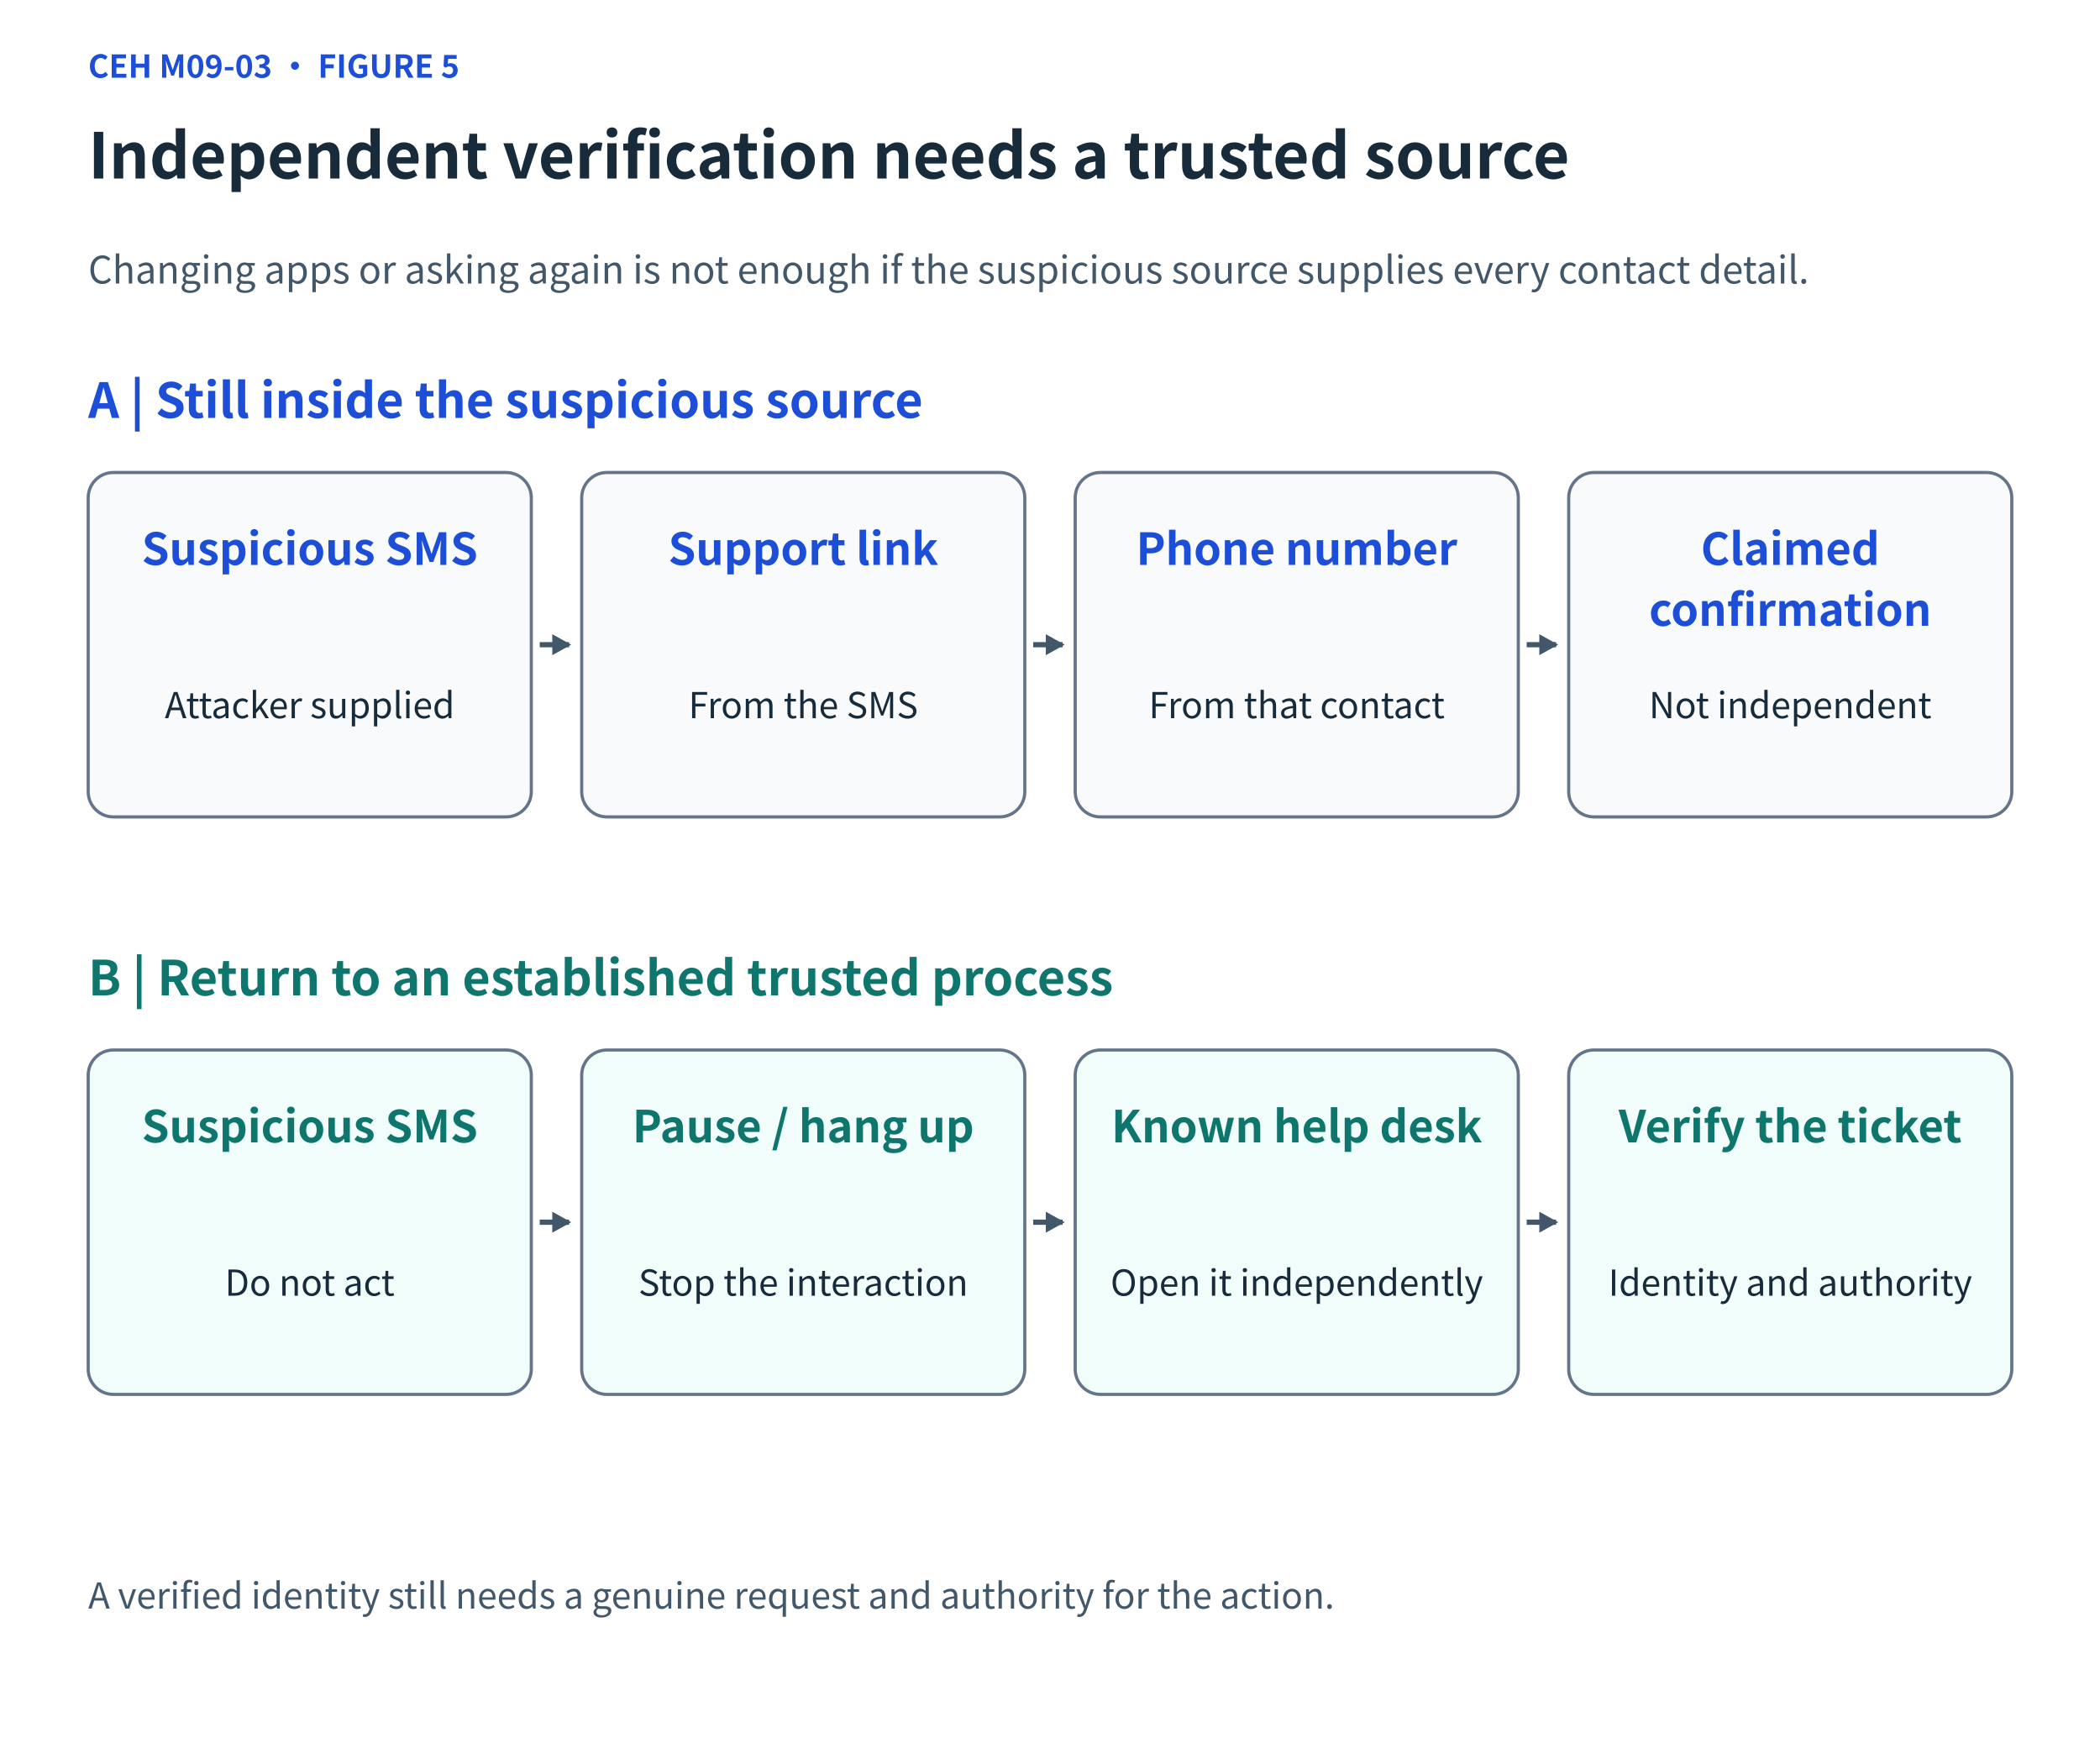
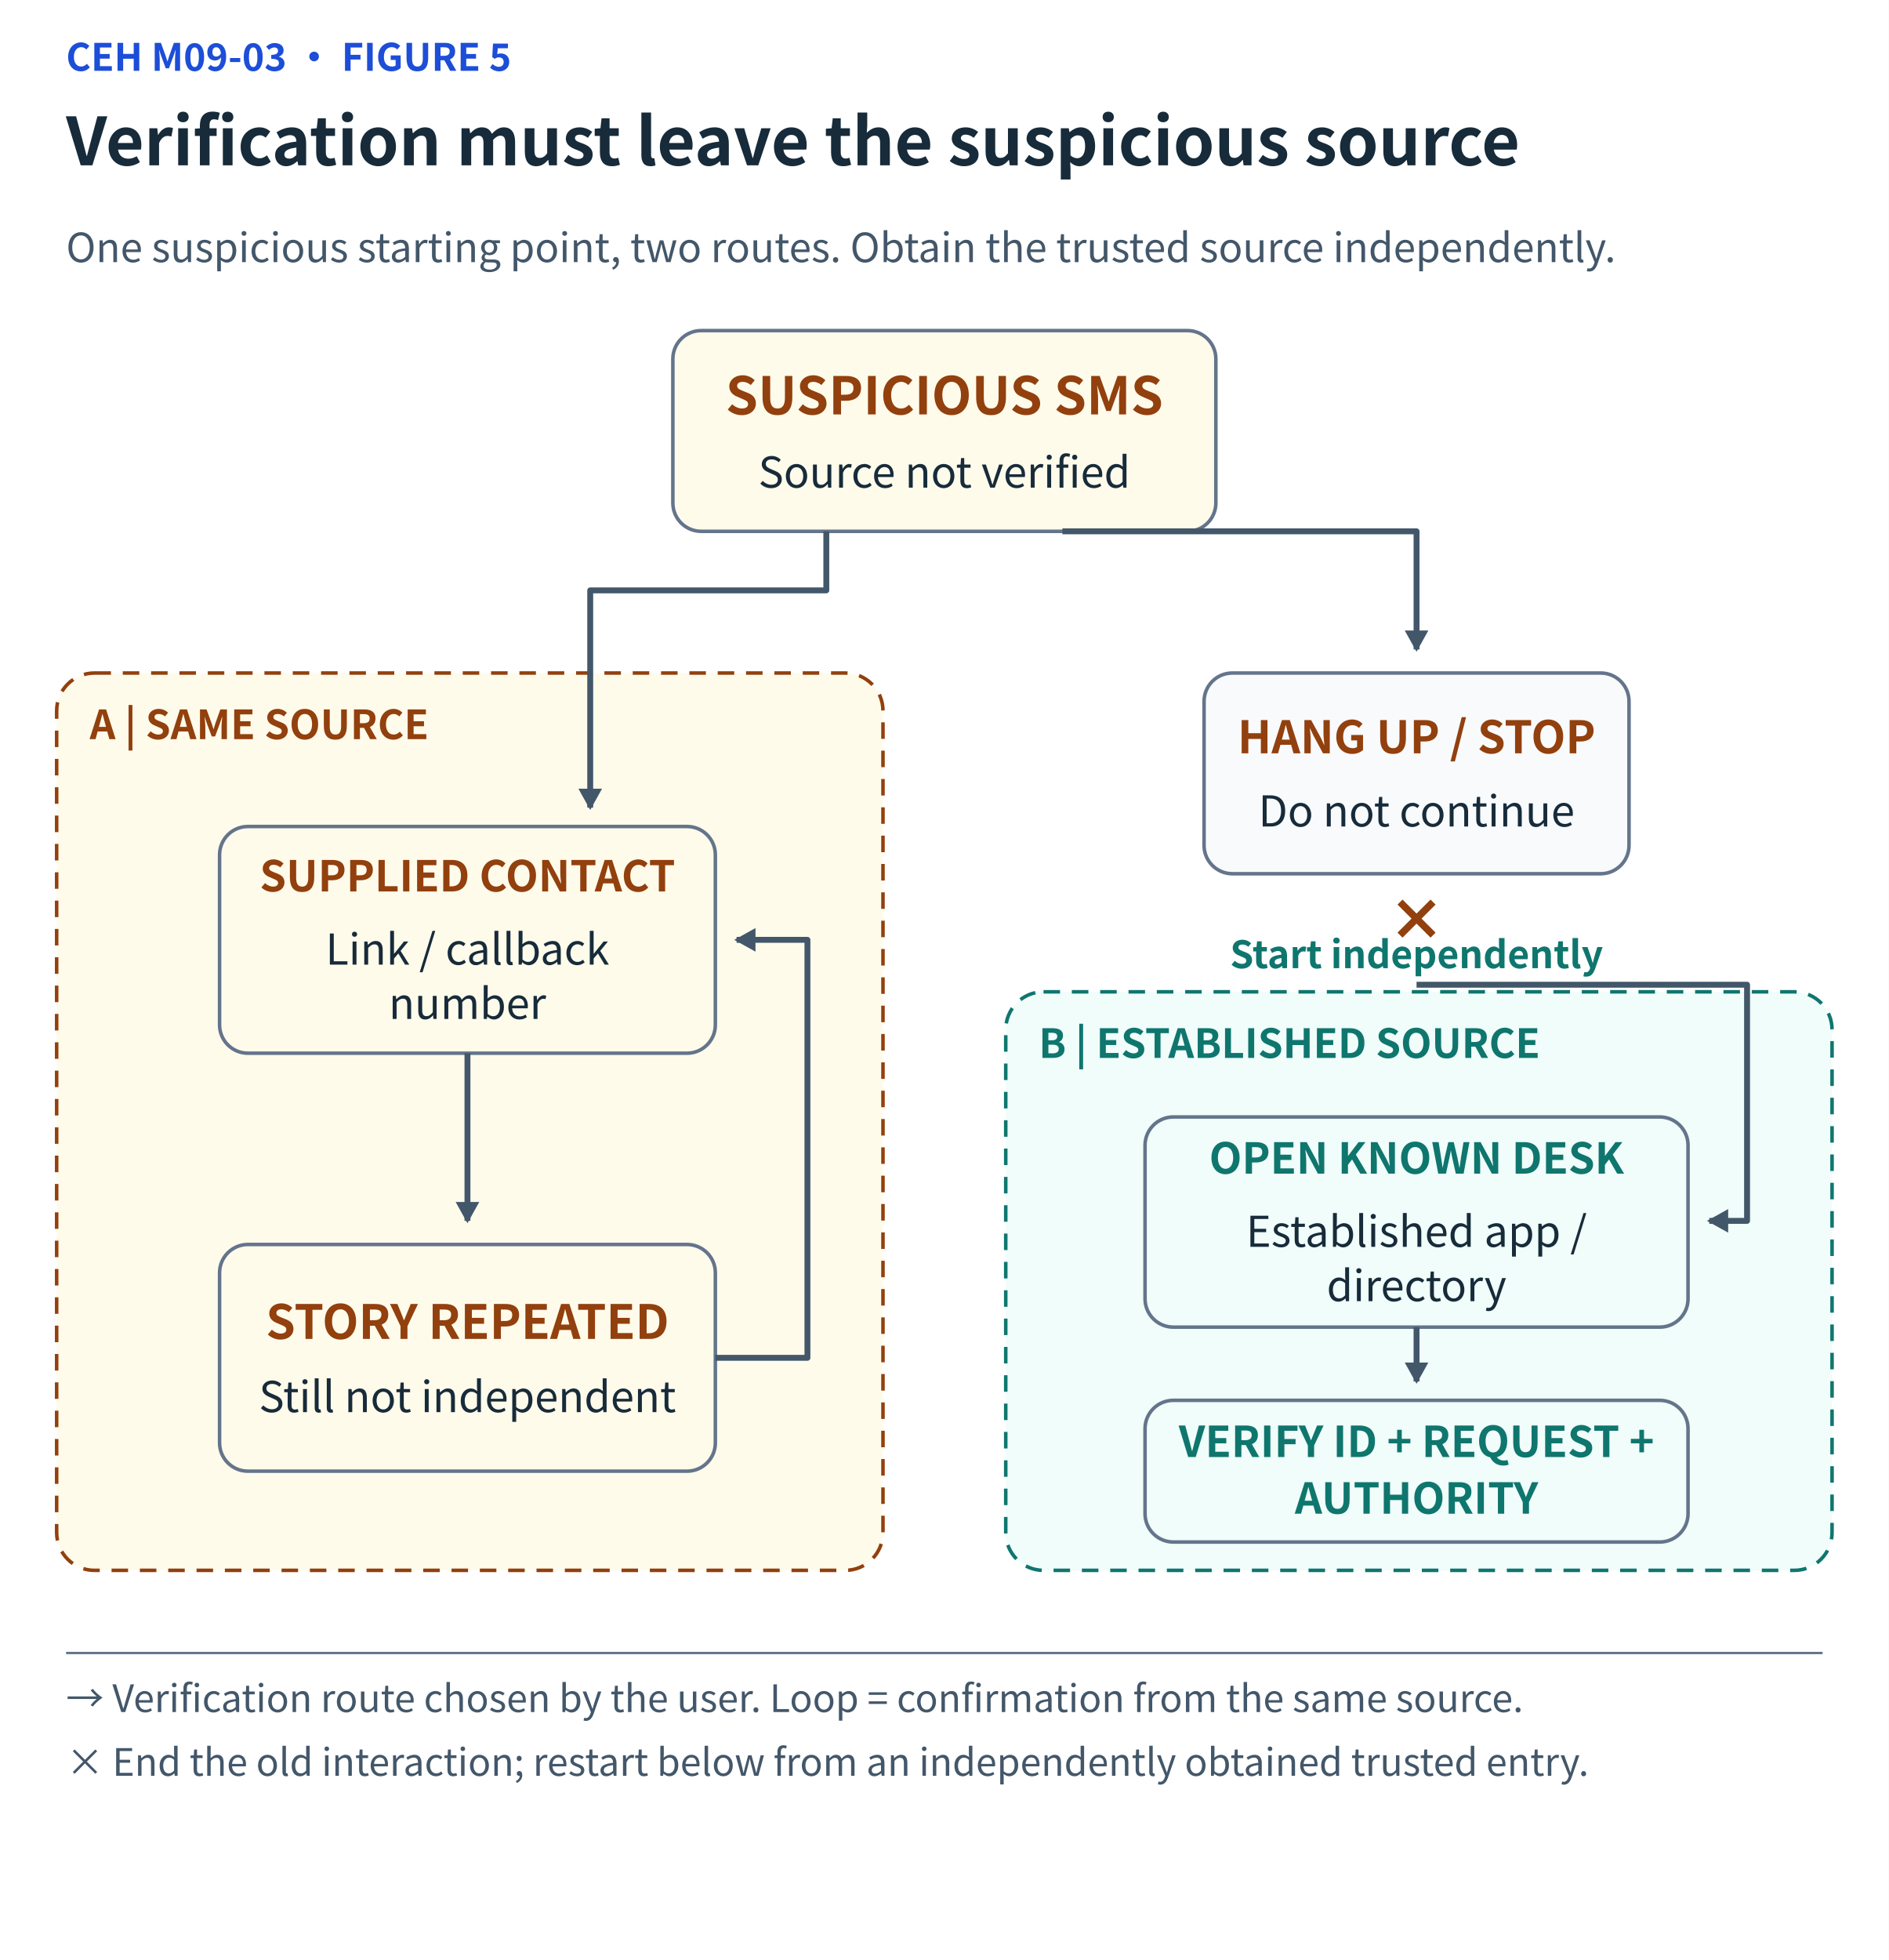
- <svg xmlns="http://www.w3.org/2000/svg" width="1000" height="830" viewBox="0 0 1000 830" role="img" aria-labelledby="title desc">
+ <svg xmlns="http://www.w3.org/2000/svg" width="800" height="830" viewBox="0 0 800 830" role="img" aria-labelledby="m0903-f5-en-title m0903-f5-en-desc">
  <defs>
-     <marker id="arrow" markerWidth="10" markerHeight="10" refX="8" refY="5" orient="auto" markerUnits="userSpaceOnUse">
+     <marker id="m0903-f5-en-flow" markerWidth="10" markerHeight="10" refX="8" refY="5" orient="auto" markerUnits="userSpaceOnUse">
+       <path d="M 0 0 L 9 5 L 0 10 Z" fill="#1d4ed8" />
+     </marker>
+     <marker id="m0903-f5-en-attempt" markerWidth="10" markerHeight="10" refX="8" refY="5" orient="auto" markerUnits="userSpaceOnUse">
+       <path d="M 0 0 L 9 5 L 0 10 Z" fill="#92400e" />
+     </marker>
+     <marker id="m0903-f5-en-process" markerWidth="10" markerHeight="10" refX="8" refY="5" orient="auto" markerUnits="userSpaceOnUse">
      <path d="M 0 0 L 9 5 L 0 10 Z" fill="#43576a" />
    </marker>
  </defs>
-   <rect width="1000" height="830" fill="#ffffff" />
+   <rect width="800" height="830" fill="#ffffff" />
  <g font-family="Noto Sans CJK TC, sans-serif" fill="#172b3a">
-     <text x="42" y="37" font-size="15" font-weight="700" fill="#1d4ed8" text-anchor="start">CEH M09-03 · FIGURE 5</text>
-     <text x="42" y="85" font-size="30" font-weight="700" fill="#172b3a" text-anchor="start">Independent verification needs a trusted source</text>
-     <text x="42" y="135" font-size="18" font-weight="400" fill="#43576a" text-anchor="start">Changing apps or asking again is not enough if the suspicious source supplies every contact detail.</text>
-     <text x="42" y="199" font-size="23" font-weight="700" fill="#1d4ed8" text-anchor="start">A | Still inside the suspicious source</text>
-     <rect x="42" y="225" width="211" height="164" rx="12" fill="#f8fafc" stroke="#64748b" stroke-width="1.5" />
-     <text x="147.5" y="269" font-size="21" font-weight="700" fill="#1d4ed8" text-anchor="middle">Suspicious SMS</text>
-     <text x="147.5" y="342" font-size="17" font-weight="400" fill="#172b3a" text-anchor="middle">Attacker supplied</text>
-     <path d="M 257 307 L 271 307" fill="none" stroke="#43576a" stroke-width="2.5" stroke-linejoin="round" marker-end="url(#arrow)" />
-     <rect x="277" y="225" width="211" height="164" rx="12" fill="#f8fafc" stroke="#64748b" stroke-width="1.5" />
-     <text x="382.5" y="269" font-size="21" font-weight="700" fill="#1d4ed8" text-anchor="middle">Support link</text>
-     <text x="382.5" y="342" font-size="17" font-weight="400" fill="#172b3a" text-anchor="middle">From the SMS</text>
-     <path d="M 492 307 L 506 307" fill="none" stroke="#43576a" stroke-width="2.5" stroke-linejoin="round" marker-end="url(#arrow)" />
-     <rect x="512" y="225" width="211" height="164" rx="12" fill="#f8fafc" stroke="#64748b" stroke-width="1.5" />
-     <text x="617.5" y="269" font-size="21" font-weight="700" fill="#1d4ed8" text-anchor="middle">Phone number</text>
-     <text x="617.5" y="342" font-size="17" font-weight="400" fill="#172b3a" text-anchor="middle">From that contact</text>
-     <path d="M 727 307 L 741 307" fill="none" stroke="#43576a" stroke-width="2.5" stroke-linejoin="round" marker-end="url(#arrow)" />
-     <rect x="747" y="225" width="211" height="164" rx="12" fill="#f8fafc" stroke="#64748b" stroke-width="1.5" />
-     <text x="852.5" y="269" font-size="21" font-weight="700" fill="#1d4ed8" text-anchor="middle">Claimed</text>
-     <text x="852.5" y="298" font-size="21" font-weight="700" fill="#1d4ed8" text-anchor="middle">confirmation</text>
-     <text x="852.5" y="342" font-size="17" font-weight="400" fill="#172b3a" text-anchor="middle">Not independent</text>
-     <text x="42" y="474" font-size="23" font-weight="700" fill="#0f766e" text-anchor="start">B | Return to an established trusted process</text>
-     <rect x="42" y="500" width="211" height="164" rx="12" fill="#f0fdfa" stroke="#64748b" stroke-width="1.5" />
-     <text x="147.5" y="544" font-size="21" font-weight="700" fill="#0f766e" text-anchor="middle">Suspicious SMS</text>
-     <text x="147.5" y="617" font-size="17" font-weight="400" fill="#172b3a" text-anchor="middle">Do not act</text>
-     <path d="M 257 582 L 271 582" fill="none" stroke="#43576a" stroke-width="2.5" stroke-linejoin="round" marker-end="url(#arrow)" />
-     <rect x="277" y="500" width="211" height="164" rx="12" fill="#f0fdfa" stroke="#64748b" stroke-width="1.5" />
-     <text x="382.5" y="544" font-size="21" font-weight="700" fill="#0f766e" text-anchor="middle">Pause / hang up</text>
-     <text x="382.5" y="617" font-size="17" font-weight="400" fill="#172b3a" text-anchor="middle">Stop the interaction</text>
-     <path d="M 492 582 L 506 582" fill="none" stroke="#43576a" stroke-width="2.5" stroke-linejoin="round" marker-end="url(#arrow)" />
-     <rect x="512" y="500" width="211" height="164" rx="12" fill="#f0fdfa" stroke="#64748b" stroke-width="1.5" />
-     <text x="617.5" y="544" font-size="21" font-weight="700" fill="#0f766e" text-anchor="middle">Known help desk</text>
-     <text x="617.5" y="617" font-size="17" font-weight="400" fill="#172b3a" text-anchor="middle">Open it independently</text>
-     <path d="M 727 582 L 741 582" fill="none" stroke="#43576a" stroke-width="2.5" stroke-linejoin="round" marker-end="url(#arrow)" />
-     <rect x="747" y="500" width="211" height="164" rx="12" fill="#f0fdfa" stroke="#64748b" stroke-width="1.5" />
-     <text x="852.5" y="544" font-size="21" font-weight="700" fill="#0f766e" text-anchor="middle">Verify the ticket</text>
-     <text x="852.5" y="617" font-size="17" font-weight="400" fill="#172b3a" text-anchor="middle">Identity and authority</text>
-     <text x="42" y="766" font-size="17" font-weight="400" fill="#43576a" text-anchor="start">A verified identity still needs a genuine request and authority for the action.</text>
+     <text x="28" y="30" font-size="16" font-weight="700" fill="#1d4ed8" text-anchor="start">CEH M09-03 · FIGURE 5</text>
+     <text x="28" y="70" font-size="28" font-weight="700" fill="#172b3a" text-anchor="start">Verification must leave the suspicious source</text>
+     <text x="28" y="111" font-size="17" font-weight="400" fill="#43576a" text-anchor="start">One suspicious starting point, two routes. Obtain the trusted source independently.</text>
+     <rect x="285" y="140" width="230" height="85" rx="12" fill="#fffbeb" stroke="#64748b" stroke-width="1.5" />
+     <text x="400.0" y="175.5" font-size="22" font-weight="700" fill="#92400e" text-anchor="middle">SUSPICIOUS SMS</text>
+     <text x="400.0" y="206.5" font-size="18" font-weight="400" fill="#172b3a" text-anchor="middle">Source not verified</text>
+     <rect x="24" y="285" width="350" height="380" rx="16" fill="#fffbeb" stroke="#92400e" stroke-width="1.5" stroke-dasharray="7 5" />
+     <text x="38" y="313" font-size="17" font-weight="700" fill="#92400e" text-anchor="start">A | SAME SOURCE</text>
+     <rect x="426" y="420" width="350" height="245" rx="16" fill="#f0fdfa" stroke="#0f766e" stroke-width="1.5" stroke-dasharray="7 5" />
+     <text x="440" y="448" font-size="17" font-weight="700" fill="#0f766e" text-anchor="start">B | ESTABLISHED SOURCE</text>
+     <path d="M 350 225 L 350 250 L 250 250 L 250 342" fill="none" stroke="#43576a" stroke-width="2.5" stroke-linejoin="round" marker-end="url(#m0903-f5-en-process)" />
+     <path d="M 450 225 L 600 225 L 600 275" fill="none" stroke="#43576a" stroke-width="2.5" stroke-linejoin="round" marker-end="url(#m0903-f5-en-process)" />
+     <rect x="93" y="350" width="210" height="96" rx="12" fill="#fffbeb" stroke="#64748b" stroke-width="1.5" />
+     <text x="198.0" y="377.5" font-size="18" font-weight="700" fill="#92400e" text-anchor="middle">SUPPLIED CONTACT</text>
+     <text x="198.0" y="408.5" font-size="18" font-weight="400" fill="#172b3a" text-anchor="middle">Link / callback</text>
+     <text x="198.0" y="431.5" font-size="18" font-weight="400" fill="#172b3a" text-anchor="middle">number</text>
+     <rect x="93" y="527" width="210" height="96" rx="12" fill="#fffbeb" stroke="#64748b" stroke-width="1.5" />
+     <text x="198.0" y="567.0" font-size="20" font-weight="700" fill="#92400e" text-anchor="middle">STORY REPEATED</text>
+     <text x="198.0" y="598.0" font-size="18" font-weight="400" fill="#172b3a" text-anchor="middle">Still not independent</text>
+     <path d="M 198 446 L 198 517" fill="none" stroke="#43576a" stroke-width="2.5" stroke-linejoin="round" marker-end="url(#m0903-f5-en-process)" />
+     <path d="M 303 575 L 342 575 L 342 398 L 312 398" fill="none" stroke="#43576a" stroke-width="2.5" stroke-linejoin="round" marker-end="url(#m0903-f5-en-process)" />
+     <rect x="510" y="285" width="180" height="85" rx="12" fill="#f8fafc" stroke="#64748b" stroke-width="1.5" />
+     <text x="600.0" y="319.0" font-size="19" font-weight="700" fill="#92400e" text-anchor="middle">HANG UP / STOP</text>
+     <text x="600.0" y="350.0" font-size="18" font-weight="400" fill="#172b3a" text-anchor="middle">Do not continue</text>
+     <path d="M 593 382 L 607 396 M 607 382 L 593 396" stroke="#92400e" stroke-width="3" fill="none" />
+     <path d="M 600 417 L 740 417 L 740 517 L 724 517" fill="none" stroke="#43576a" stroke-width="2.5" stroke-linejoin="round" marker-end="url(#m0903-f5-en-process)" />
+     <text x="600" y="410" font-size="16" font-weight="700" fill="#0f766e" text-anchor="middle">Start independently</text>
+     <rect x="485" y="473" width="230" height="89" rx="12" fill="#f0fdfa" stroke="#64748b" stroke-width="1.5" />
+     <text x="600.0" y="497.0" font-size="18" font-weight="700" fill="#0f766e" text-anchor="middle">OPEN KNOWN DESK</text>
+     <text x="600.0" y="528.0" font-size="18" font-weight="400" fill="#172b3a" text-anchor="middle">Established app /</text>
+     <text x="600.0" y="551.0" font-size="18" font-weight="400" fill="#172b3a" text-anchor="middle">directory</text>
+     <path d="M 600 562 L 600 585" fill="none" stroke="#43576a" stroke-width="2.5" stroke-linejoin="round" marker-end="url(#m0903-f5-en-process)" />
+     <rect x="485" y="593" width="230" height="60" rx="12" fill="#f0fdfa" stroke="#64748b" stroke-width="1.5" />
+     <text x="600.0" y="617.0" font-size="18" font-weight="700" fill="#0f766e" text-anchor="middle">VERIFY ID + REQUEST +</text>
+     <text x="600.0" y="641.0" font-size="18" font-weight="700" fill="#0f766e" text-anchor="middle">AUTHORITY</text>
+     <line x1="28" y1="700" x2="772" y2="700" stroke="#64748b" stroke-width="1" />
+     <text x="28" y="725" font-size="16" font-weight="400" fill="#43576a" text-anchor="start">→ Verification route chosen by the user. Loop = confirmation from the same source.</text>
+     <text x="28" y="752" font-size="16" font-weight="400" fill="#43576a" text-anchor="start">× End the old interaction; restart below from an independently obtained trusted entry.</text>
  </g>
</svg>
